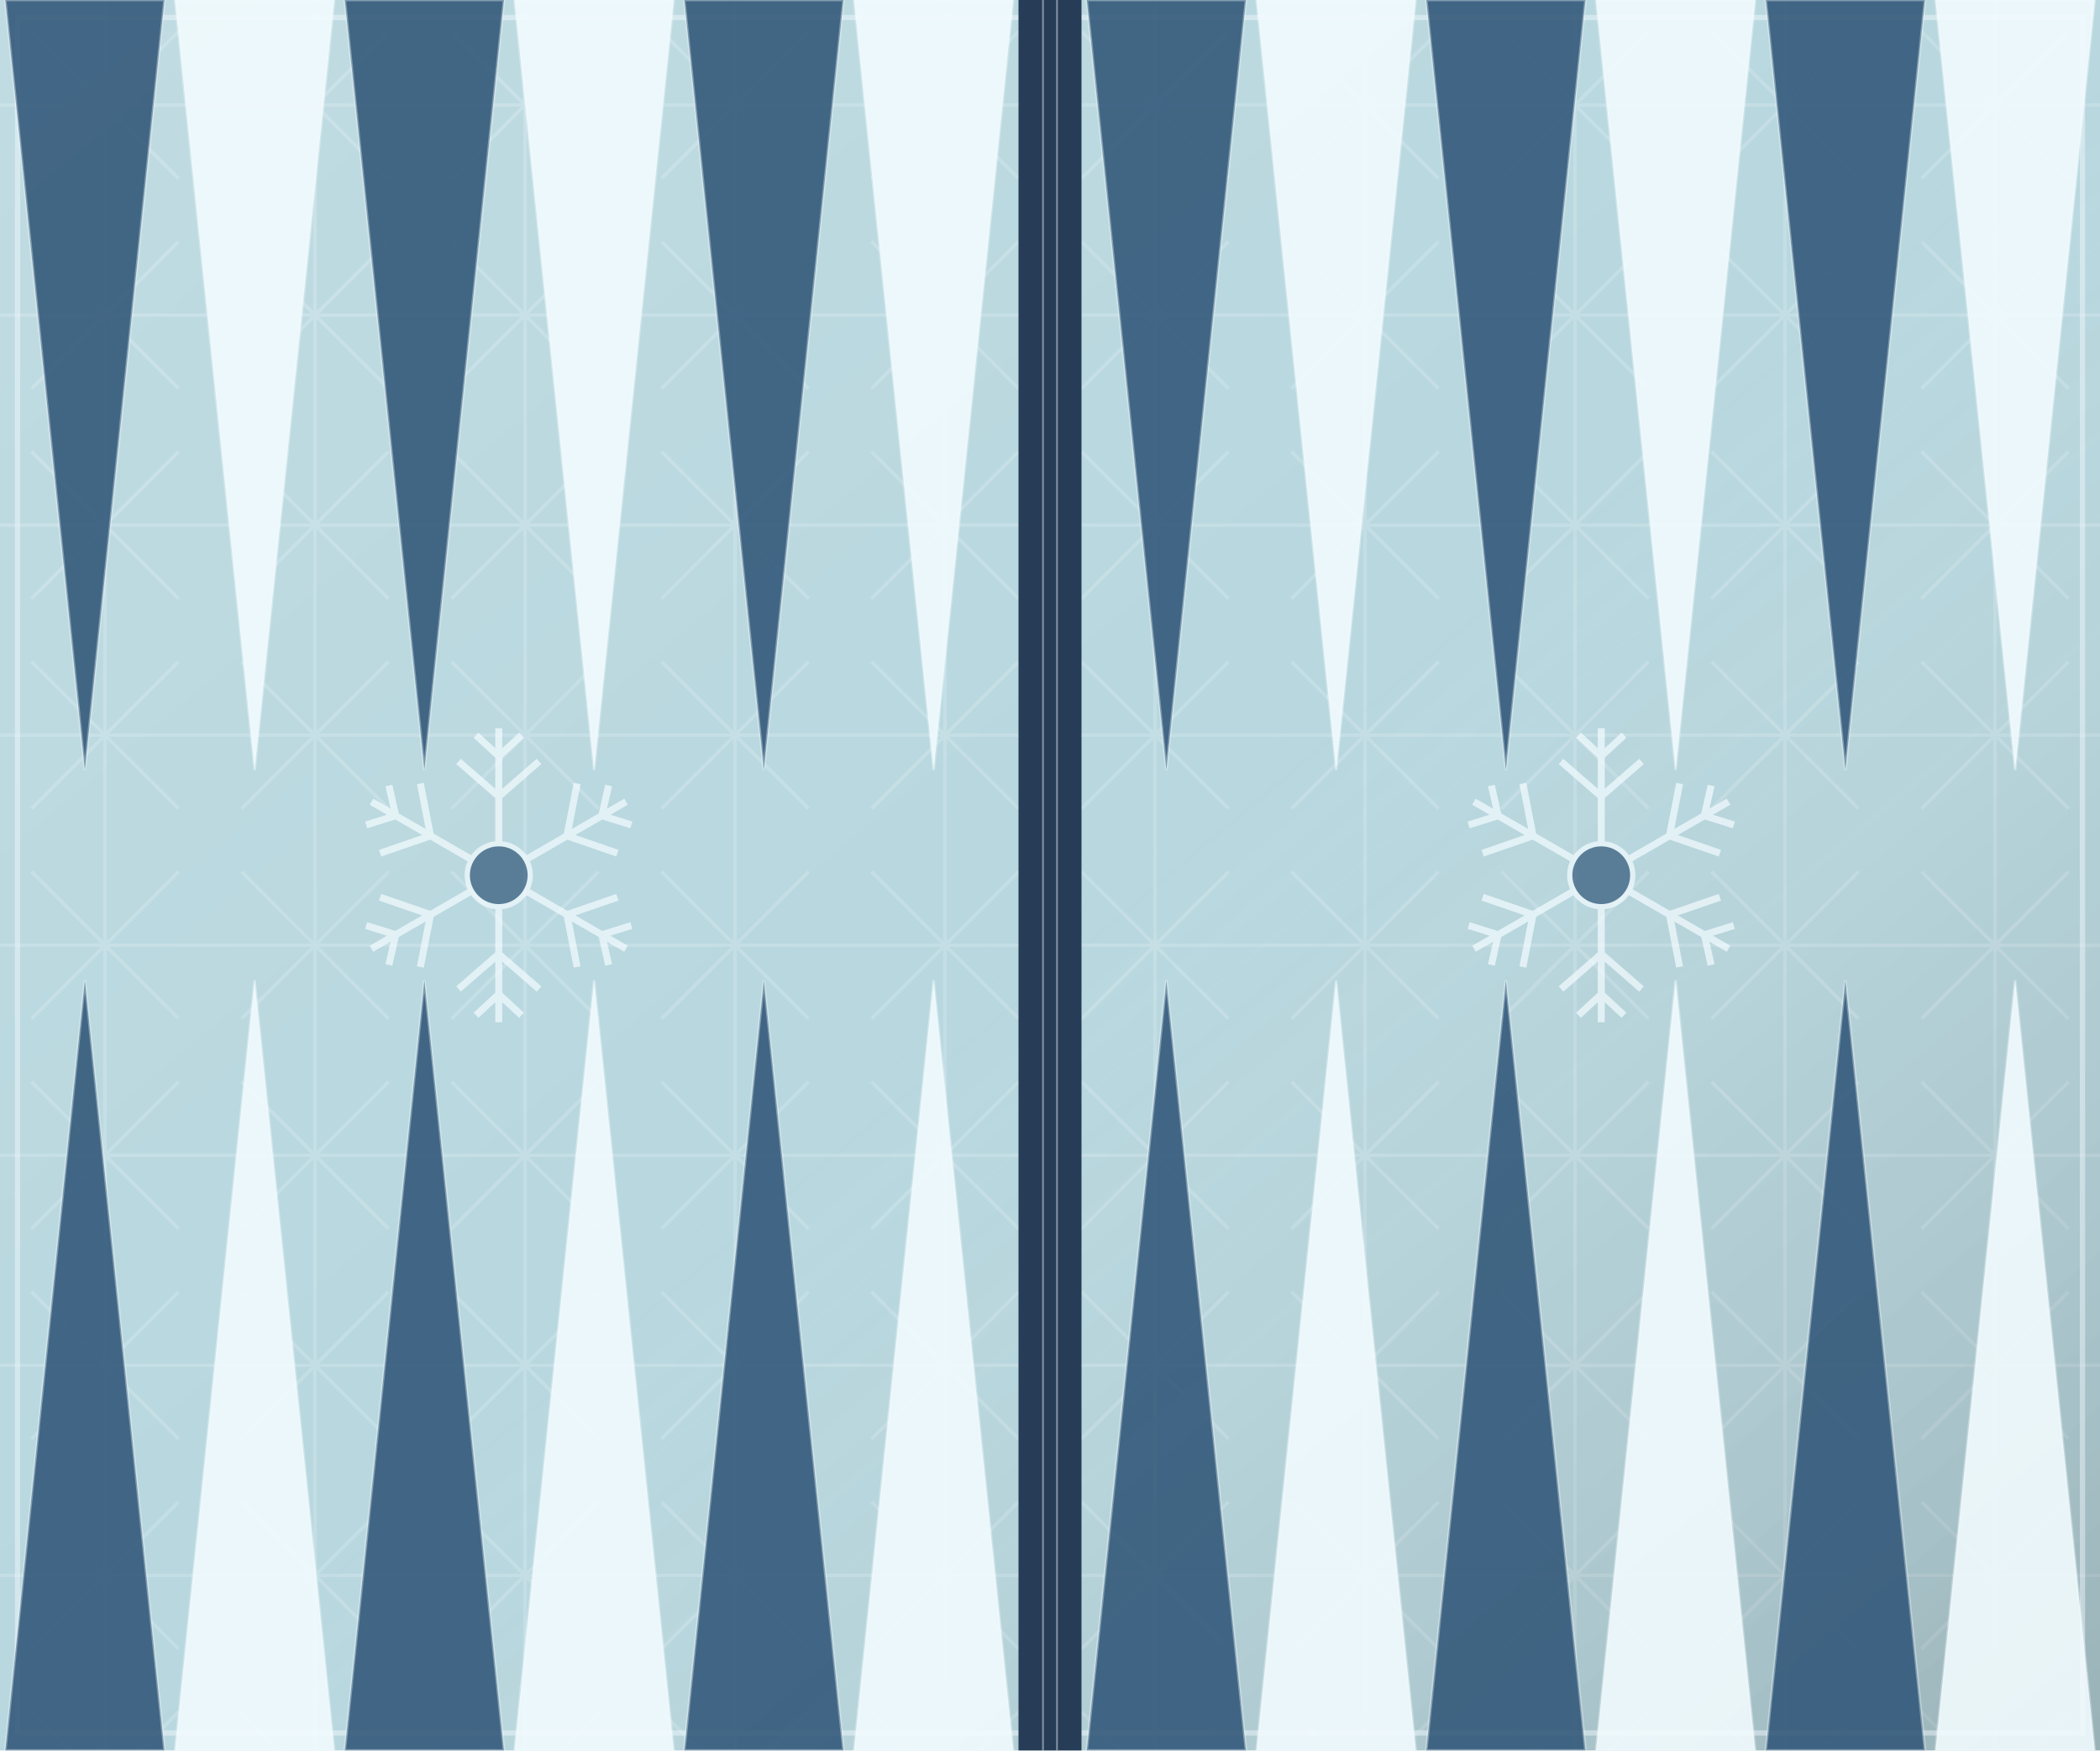
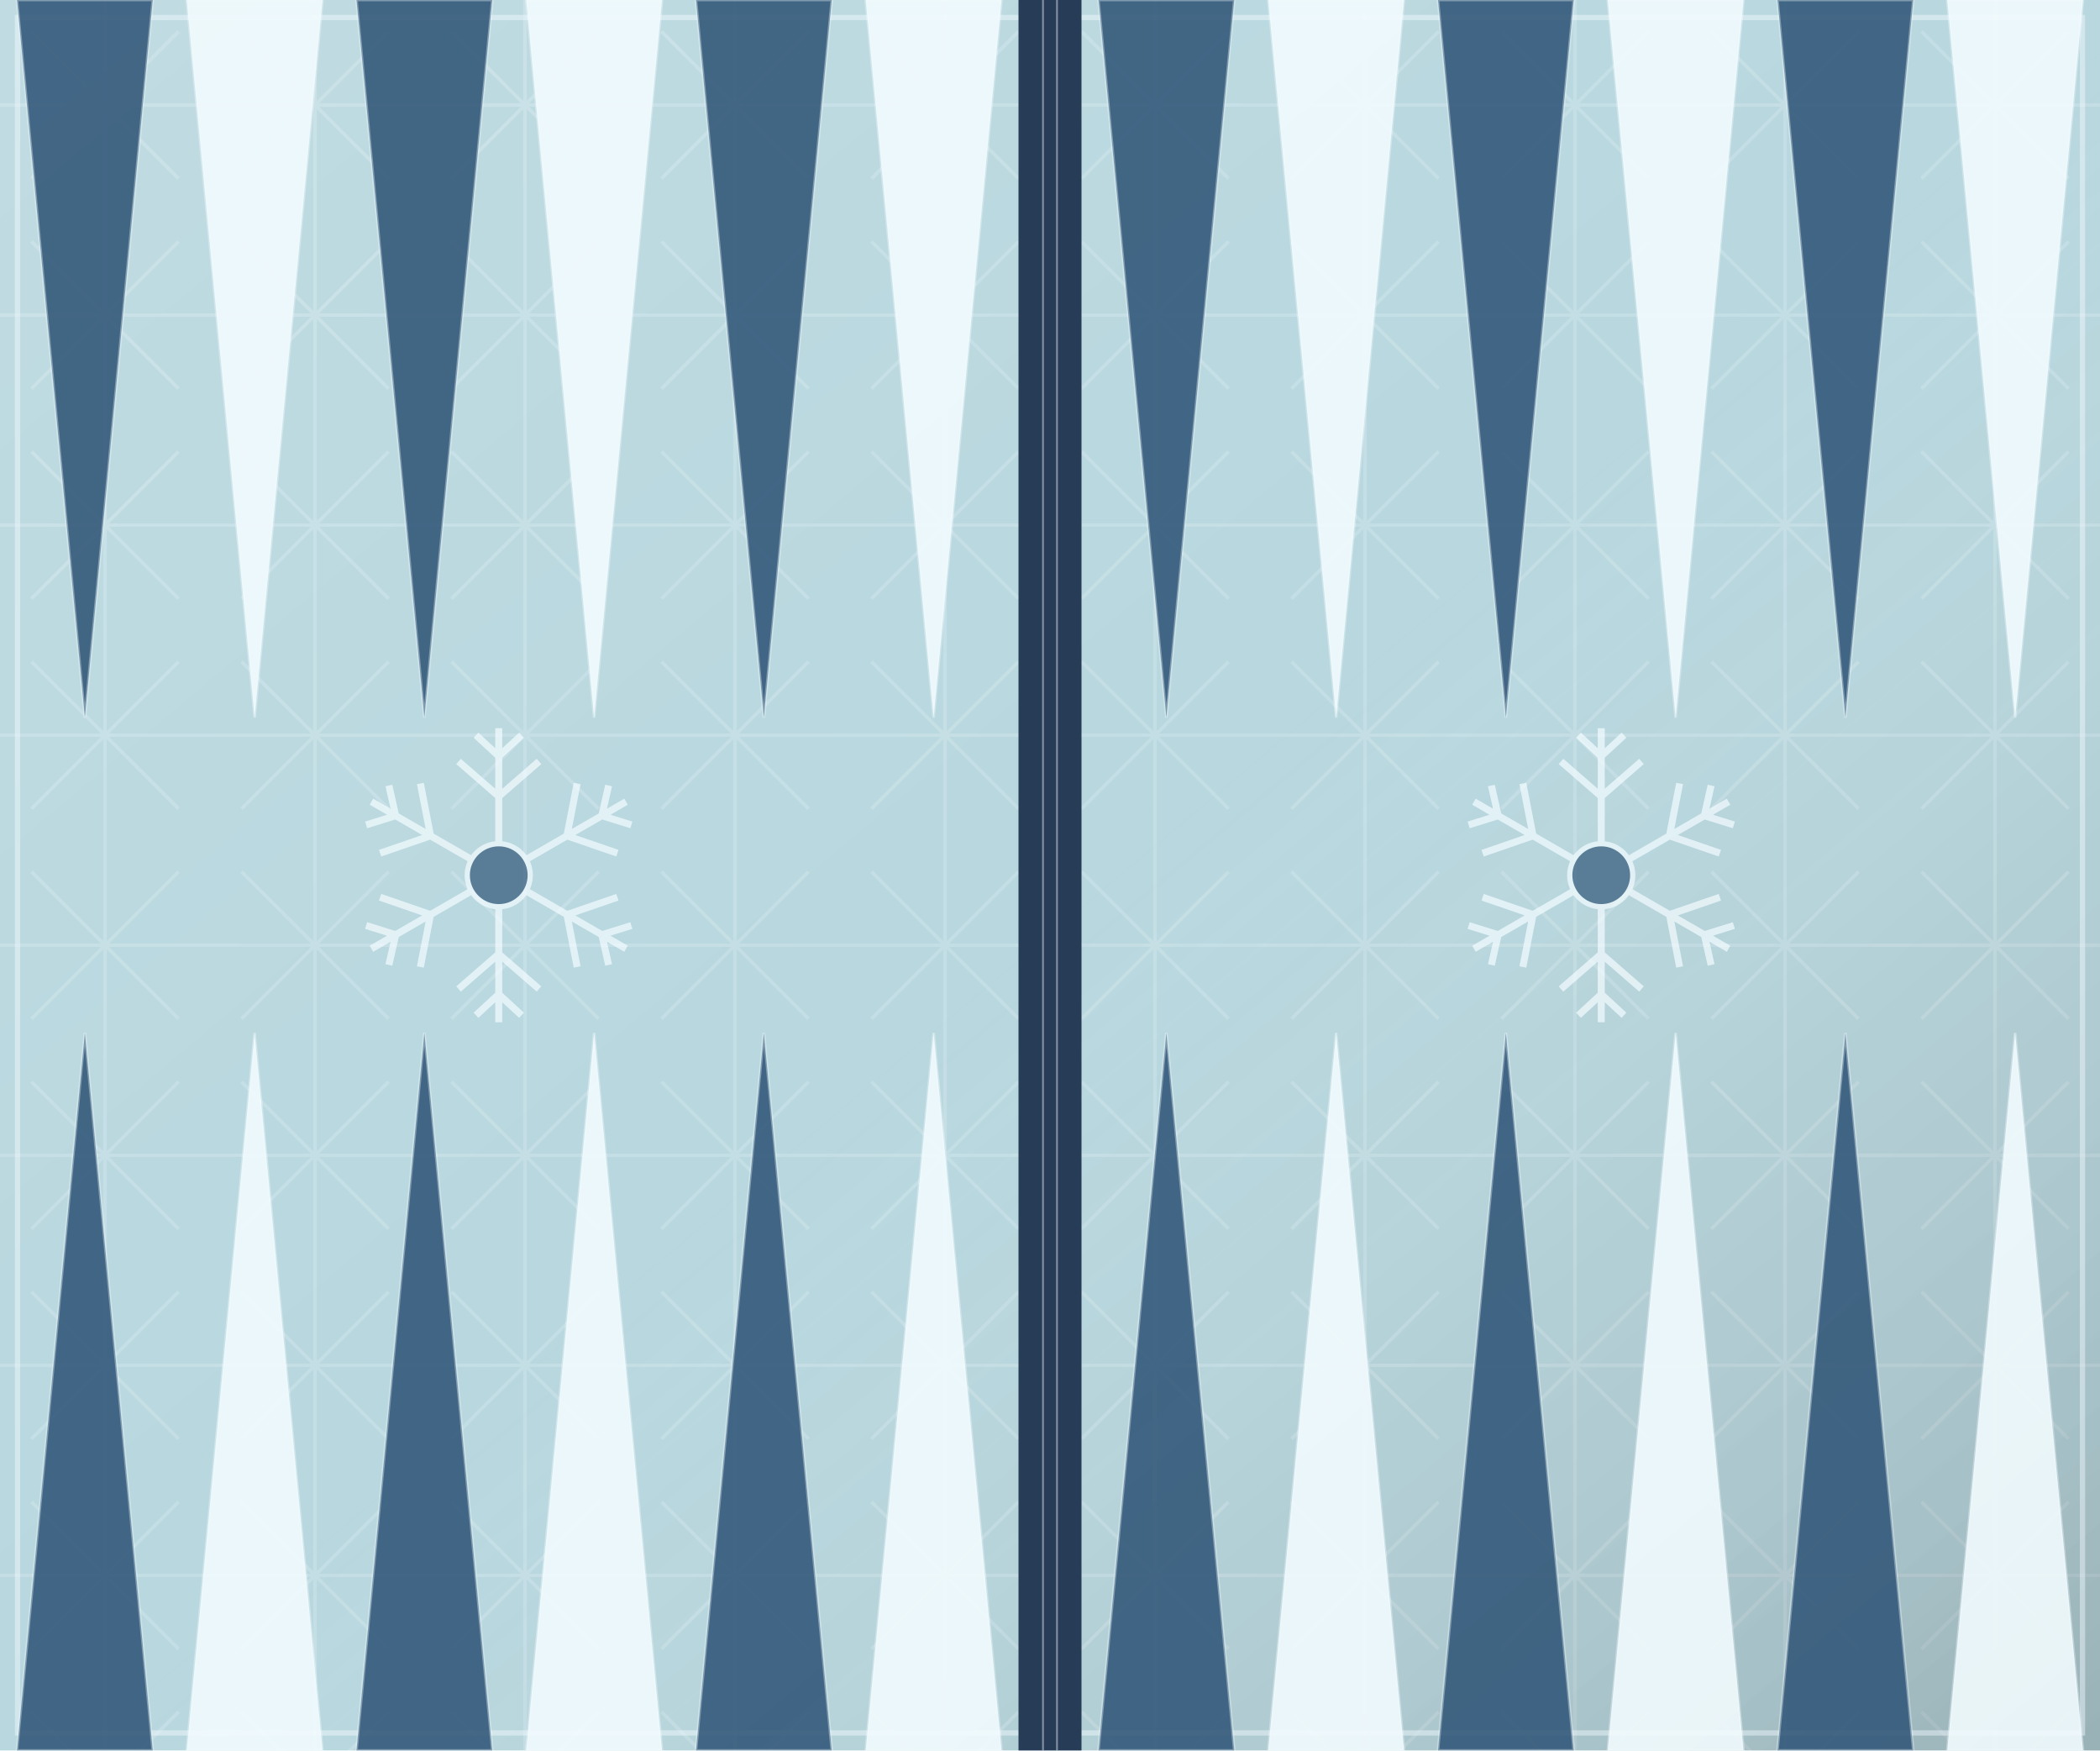
<svg xmlns="http://www.w3.org/2000/svg" viewBox="0 0 1200 1000" preserveAspectRatio="none">
  <defs>
    <pattern id="texture" width="120" height="120" patternUnits="userSpaceOnUse">
      <path d="M0 60H120M60 0V120M18 18L102 102M18 102L102 18" stroke="#f3fcff" opacity=".2" stroke-width="2" />
    </pattern>
    <linearGradient id="sheen" x2="1" y2="1">
      <stop stop-color="#fff" stop-opacity=".12" />
      <stop offset=".5" stop-color="#fff" stop-opacity="0" />
      <stop offset="1" stop-color="#000" stop-opacity=".18" />
    </linearGradient>
  </defs>
  <rect width="1200" height="1000" fill="#b8d7de" />
  <rect width="1200" height="1000" fill="url(#texture)" />
  <rect width="1200" height="1000" fill="url(#sheen)" />
  <path d="M10 10H1190V990H10Z" fill="none" stroke="#f3fcff" stroke-opacity=".45" stroke-width="3" />
  <g transform="translate(285 500)" opacity=".7">
    <g transform="rotate(0)">
      <path d="M0 0V-84M0-45L-23-65M0-45L23-65M0-68L-13-80M0-68L13-80" fill="none" stroke="#f3fcff" stroke-width="4" />
    </g>
    <g transform="rotate(60)">
      <path d="M0 0V-84M0-45L-23-65M0-45L23-65M0-68L-13-80M0-68L13-80" fill="none" stroke="#f3fcff" stroke-width="4" />
    </g>
    <g transform="rotate(120)">
      <path d="M0 0V-84M0-45L-23-65M0-45L23-65M0-68L-13-80M0-68L13-80" fill="none" stroke="#f3fcff" stroke-width="4" />
    </g>
    <g transform="rotate(180)">
      <path d="M0 0V-84M0-45L-23-65M0-45L23-65M0-68L-13-80M0-68L13-80" fill="none" stroke="#f3fcff" stroke-width="4" />
    </g>
    <g transform="rotate(240)">
      <path d="M0 0V-84M0-45L-23-65M0-45L23-65M0-68L-13-80M0-68L13-80" fill="none" stroke="#f3fcff" stroke-width="4" />
    </g>
    <g transform="rotate(300)">
      <path d="M0 0V-84M0-45L-23-65M0-45L23-65M0-68L-13-80M0-68L13-80" fill="none" stroke="#f3fcff" stroke-width="4" />
    </g>
    <circle r="18" fill="#315779" stroke="#f3fcff" stroke-width="3" />
  </g>
  <g transform="translate(915 500)" opacity=".7">
    <g transform="rotate(0)">
      <path d="M0 0V-84M0-45L-23-65M0-45L23-65M0-68L-13-80M0-68L13-80" fill="none" stroke="#f3fcff" stroke-width="4" />
    </g>
    <g transform="rotate(60)">
      <path d="M0 0V-84M0-45L-23-65M0-45L23-65M0-68L-13-80M0-68L13-80" fill="none" stroke="#f3fcff" stroke-width="4" />
    </g>
    <g transform="rotate(120)">
      <path d="M0 0V-84M0-45L-23-65M0-45L23-65M0-68L-13-80M0-68L13-80" fill="none" stroke="#f3fcff" stroke-width="4" />
    </g>
    <g transform="rotate(180)">
      <path d="M0 0V-84M0-45L-23-65M0-45L23-65M0-68L-13-80M0-68L13-80" fill="none" stroke="#f3fcff" stroke-width="4" />
    </g>
    <g transform="rotate(240)">
      <path d="M0 0V-84M0-45L-23-65M0-45L23-65M0-68L-13-80M0-68L13-80" fill="none" stroke="#f3fcff" stroke-width="4" />
    </g>
    <g transform="rotate(300)">
      <path d="M0 0V-84M0-45L-23-65M0-45L23-65M0-68L-13-80M0-68L13-80" fill="none" stroke="#f3fcff" stroke-width="4" />
    </g>
    <circle r="18" fill="#315779" stroke="#f3fcff" stroke-width="3" />
  </g>
-   <path d="M3 0H94L48.5 440Z" fill="#315779" fill-opacity=".88" stroke="#f3fcff" stroke-opacity=".35" stroke-width="1.5" />
-   <path d="M100 0H191L145.5 440Z" fill="#f3fcff" fill-opacity=".88" stroke="#f3fcff" stroke-opacity=".35" stroke-width="1.5" />
-   <path d="M197 0H288L242.5 440Z" fill="#315779" fill-opacity=".88" stroke="#f3fcff" stroke-opacity=".35" stroke-width="1.5" />
-   <path d="M294 0H385L339.5 440Z" fill="#f3fcff" fill-opacity=".88" stroke="#f3fcff" stroke-opacity=".35" stroke-width="1.5" />
-   <path d="M391 0H482L436.5 440Z" fill="#315779" fill-opacity=".88" stroke="#f3fcff" stroke-opacity=".35" stroke-width="1.5" />
-   <path d="M488 0H579L533.5 440Z" fill="#f3fcff" fill-opacity=".88" stroke="#f3fcff" stroke-opacity=".35" stroke-width="1.5" />
-   <path d="M621 0H712L666.5 440Z" fill="#315779" fill-opacity=".88" stroke="#f3fcff" stroke-opacity=".35" stroke-width="1.5" />
-   <path d="M718 0H809L763.5 440Z" fill="#f3fcff" fill-opacity=".88" stroke="#f3fcff" stroke-opacity=".35" stroke-width="1.5" />
-   <path d="M815 0H906L860.5 440Z" fill="#315779" fill-opacity=".88" stroke="#f3fcff" stroke-opacity=".35" stroke-width="1.5" />
-   <path d="M912 0H1003L957.5 440Z" fill="#f3fcff" fill-opacity=".88" stroke="#f3fcff" stroke-opacity=".35" stroke-width="1.5" />
-   <path d="M1009 0H1100L1054.5 440Z" fill="#315779" fill-opacity=".88" stroke="#f3fcff" stroke-opacity=".35" stroke-width="1.5" />
-   <path d="M1106 0H1197L1151.5 440Z" fill="#f3fcff" fill-opacity=".88" stroke="#f3fcff" stroke-opacity=".35" stroke-width="1.5" />
-   <path d="M3 1000H94L48.5 560Z" fill="#315779" fill-opacity=".88" stroke="#f3fcff" stroke-opacity=".35" stroke-width="1.5" />
-   <path d="M100 1000H191L145.5 560Z" fill="#f3fcff" fill-opacity=".88" stroke="#f3fcff" stroke-opacity=".35" stroke-width="1.5" />
-   <path d="M197 1000H288L242.5 560Z" fill="#315779" fill-opacity=".88" stroke="#f3fcff" stroke-opacity=".35" stroke-width="1.5" />
-   <path d="M294 1000H385L339.5 560Z" fill="#f3fcff" fill-opacity=".88" stroke="#f3fcff" stroke-opacity=".35" stroke-width="1.5" />
-   <path d="M391 1000H482L436.5 560Z" fill="#315779" fill-opacity=".88" stroke="#f3fcff" stroke-opacity=".35" stroke-width="1.5" />
-   <path d="M488 1000H579L533.5 560Z" fill="#f3fcff" fill-opacity=".88" stroke="#f3fcff" stroke-opacity=".35" stroke-width="1.5" />
-   <path d="M621 1000H712L666.5 560Z" fill="#315779" fill-opacity=".88" stroke="#f3fcff" stroke-opacity=".35" stroke-width="1.5" />
-   <path d="M718 1000H809L763.5 560Z" fill="#f3fcff" fill-opacity=".88" stroke="#f3fcff" stroke-opacity=".35" stroke-width="1.5" />
-   <path d="M815 1000H906L860.5 560Z" fill="#315779" fill-opacity=".88" stroke="#f3fcff" stroke-opacity=".35" stroke-width="1.5" />
-   <path d="M912 1000H1003L957.5 560Z" fill="#f3fcff" fill-opacity=".88" stroke="#f3fcff" stroke-opacity=".35" stroke-width="1.5" />
-   <path d="M1009 1000H1100L1054.5 560Z" fill="#315779" fill-opacity=".88" stroke="#f3fcff" stroke-opacity=".35" stroke-width="1.5" />
-   <path d="M1106 1000H1197L1151.5 560Z" fill="#f3fcff" fill-opacity=".88" stroke="#f3fcff" stroke-opacity=".35" stroke-width="1.5" />
+   <path d="M9.7 0H87.3L48.5 410Z" fill="#315779" fill-opacity=".88" stroke="#f3fcff" stroke-opacity=".35" stroke-width="1.5" />
+   <path d="M106.7 0H184.3L145.5 410Z" fill="#f3fcff" fill-opacity=".88" stroke="#f3fcff" stroke-opacity=".35" stroke-width="1.5" />
+   <path d="M203.7 0H281.3L242.5 410Z" fill="#315779" fill-opacity=".88" stroke="#f3fcff" stroke-opacity=".35" stroke-width="1.5" />
+   <path d="M300.7 0H378.3L339.5 410Z" fill="#f3fcff" fill-opacity=".88" stroke="#f3fcff" stroke-opacity=".35" stroke-width="1.5" />
+   <path d="M397.7 0H475.3L436.5 410Z" fill="#315779" fill-opacity=".88" stroke="#f3fcff" stroke-opacity=".35" stroke-width="1.5" />
+   <path d="M494.7 0H572.3L533.5 410Z" fill="#f3fcff" fill-opacity=".88" stroke="#f3fcff" stroke-opacity=".35" stroke-width="1.5" />
+   <path d="M627.7 0H705.3L666.5 410Z" fill="#315779" fill-opacity=".88" stroke="#f3fcff" stroke-opacity=".35" stroke-width="1.5" />
+   <path d="M724.7 0H802.3L763.5 410Z" fill="#f3fcff" fill-opacity=".88" stroke="#f3fcff" stroke-opacity=".35" stroke-width="1.5" />
+   <path d="M821.7 0H899.3L860.5 410Z" fill="#315779" fill-opacity=".88" stroke="#f3fcff" stroke-opacity=".35" stroke-width="1.5" />
+   <path d="M918.7 0H996.3L957.5 410Z" fill="#f3fcff" fill-opacity=".88" stroke="#f3fcff" stroke-opacity=".35" stroke-width="1.5" />
+   <path d="M1015.7 0H1093.3L1054.5 410Z" fill="#315779" fill-opacity=".88" stroke="#f3fcff" stroke-opacity=".35" stroke-width="1.5" />
+   <path d="M1112.7 0H1190.3L1151.5 410Z" fill="#f3fcff" fill-opacity=".88" stroke="#f3fcff" stroke-opacity=".35" stroke-width="1.5" />
+   <path d="M9.7 1000H87.3L48.5 590Z" fill="#315779" fill-opacity=".88" stroke="#f3fcff" stroke-opacity=".35" stroke-width="1.5" />
+   <path d="M106.7 1000H184.3L145.5 590Z" fill="#f3fcff" fill-opacity=".88" stroke="#f3fcff" stroke-opacity=".35" stroke-width="1.5" />
+   <path d="M203.7 1000H281.3L242.5 590Z" fill="#315779" fill-opacity=".88" stroke="#f3fcff" stroke-opacity=".35" stroke-width="1.5" />
+   <path d="M300.7 1000H378.3L339.5 590Z" fill="#f3fcff" fill-opacity=".88" stroke="#f3fcff" stroke-opacity=".35" stroke-width="1.5" />
+   <path d="M397.7 1000H475.3L436.5 590Z" fill="#315779" fill-opacity=".88" stroke="#f3fcff" stroke-opacity=".35" stroke-width="1.5" />
+   <path d="M494.7 1000H572.3L533.5 590Z" fill="#f3fcff" fill-opacity=".88" stroke="#f3fcff" stroke-opacity=".35" stroke-width="1.5" />
+   <path d="M627.7 1000H705.3L666.5 590Z" fill="#315779" fill-opacity=".88" stroke="#f3fcff" stroke-opacity=".35" stroke-width="1.5" />
+   <path d="M724.7 1000H802.3L763.5 590Z" fill="#f3fcff" fill-opacity=".88" stroke="#f3fcff" stroke-opacity=".35" stroke-width="1.5" />
+   <path d="M821.7 1000H899.3L860.5 590Z" fill="#315779" fill-opacity=".88" stroke="#f3fcff" stroke-opacity=".35" stroke-width="1.5" />
+   <path d="M918.7 1000H996.3L957.5 590Z" fill="#f3fcff" fill-opacity=".88" stroke="#f3fcff" stroke-opacity=".35" stroke-width="1.5" />
+   <path d="M1015.7 1000H1093.3L1054.5 590Z" fill="#315779" fill-opacity=".88" stroke="#f3fcff" stroke-opacity=".35" stroke-width="1.5" />
+   <path d="M1112.7 1000H1190.3L1151.5 590Z" fill="#f3fcff" fill-opacity=".88" stroke="#f3fcff" stroke-opacity=".35" stroke-width="1.5" />
  <rect x="582" width="36" height="1000" fill="#273c56" />
  <path d="M596 0V1000M604 0V1000" stroke="#f3fcff" stroke-opacity=".45" />
</svg>
